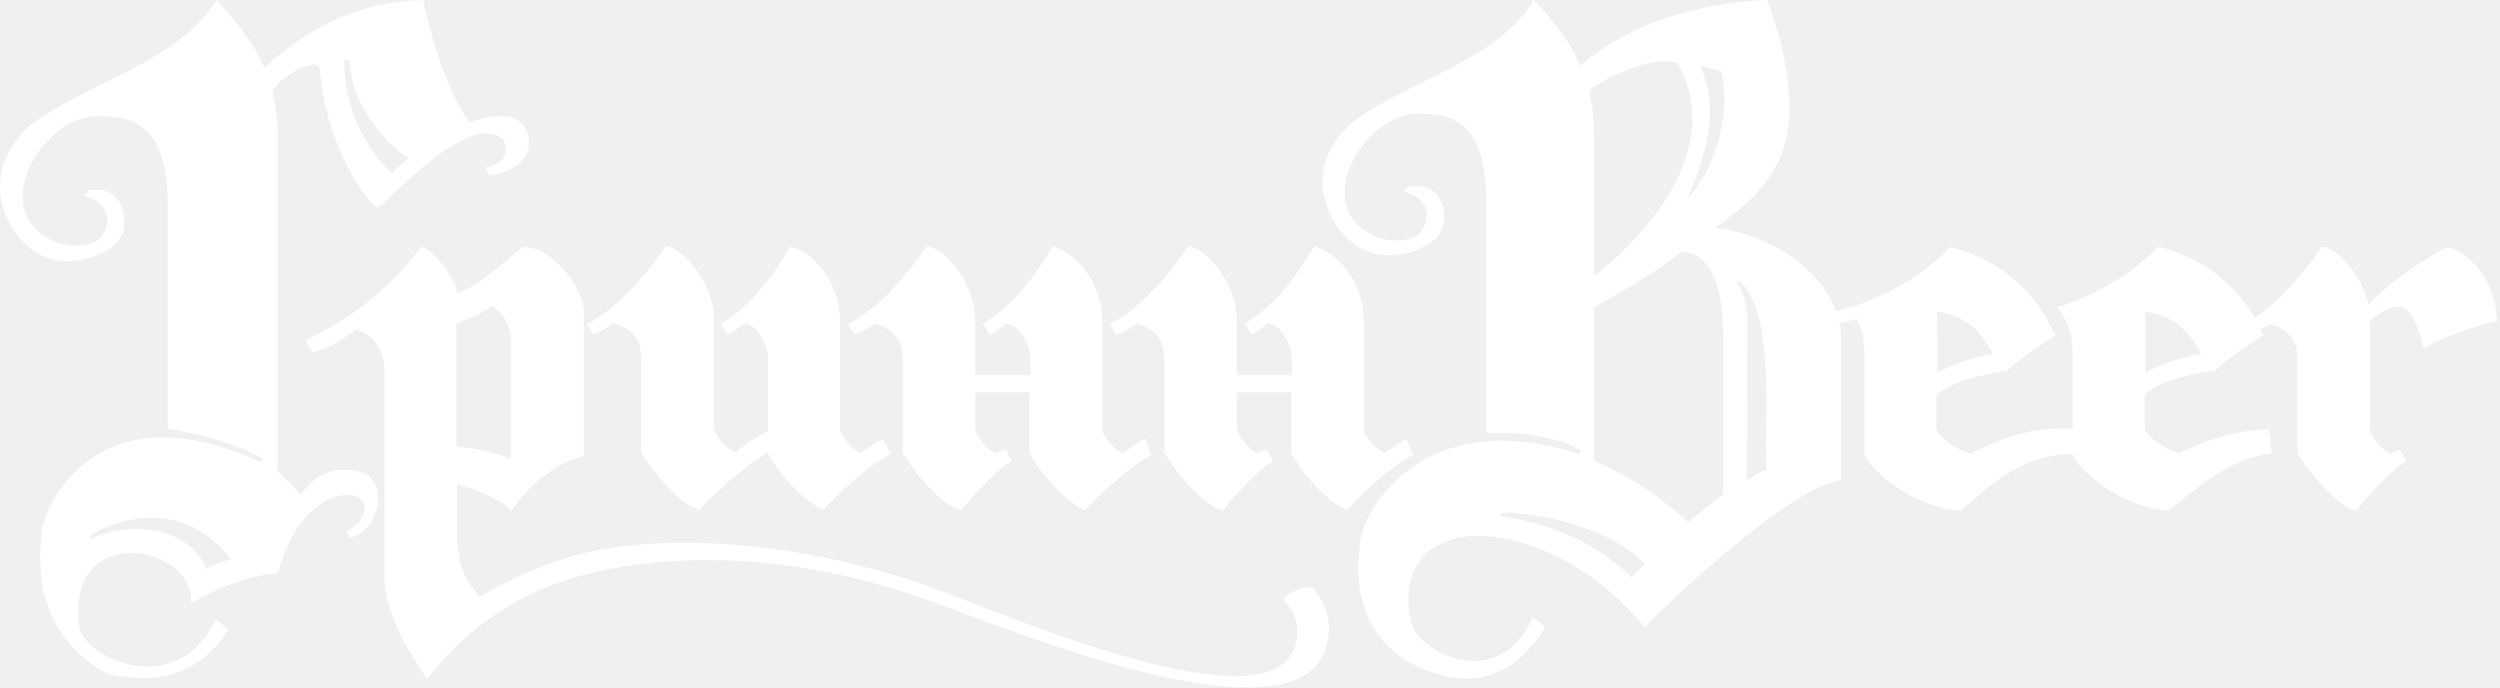
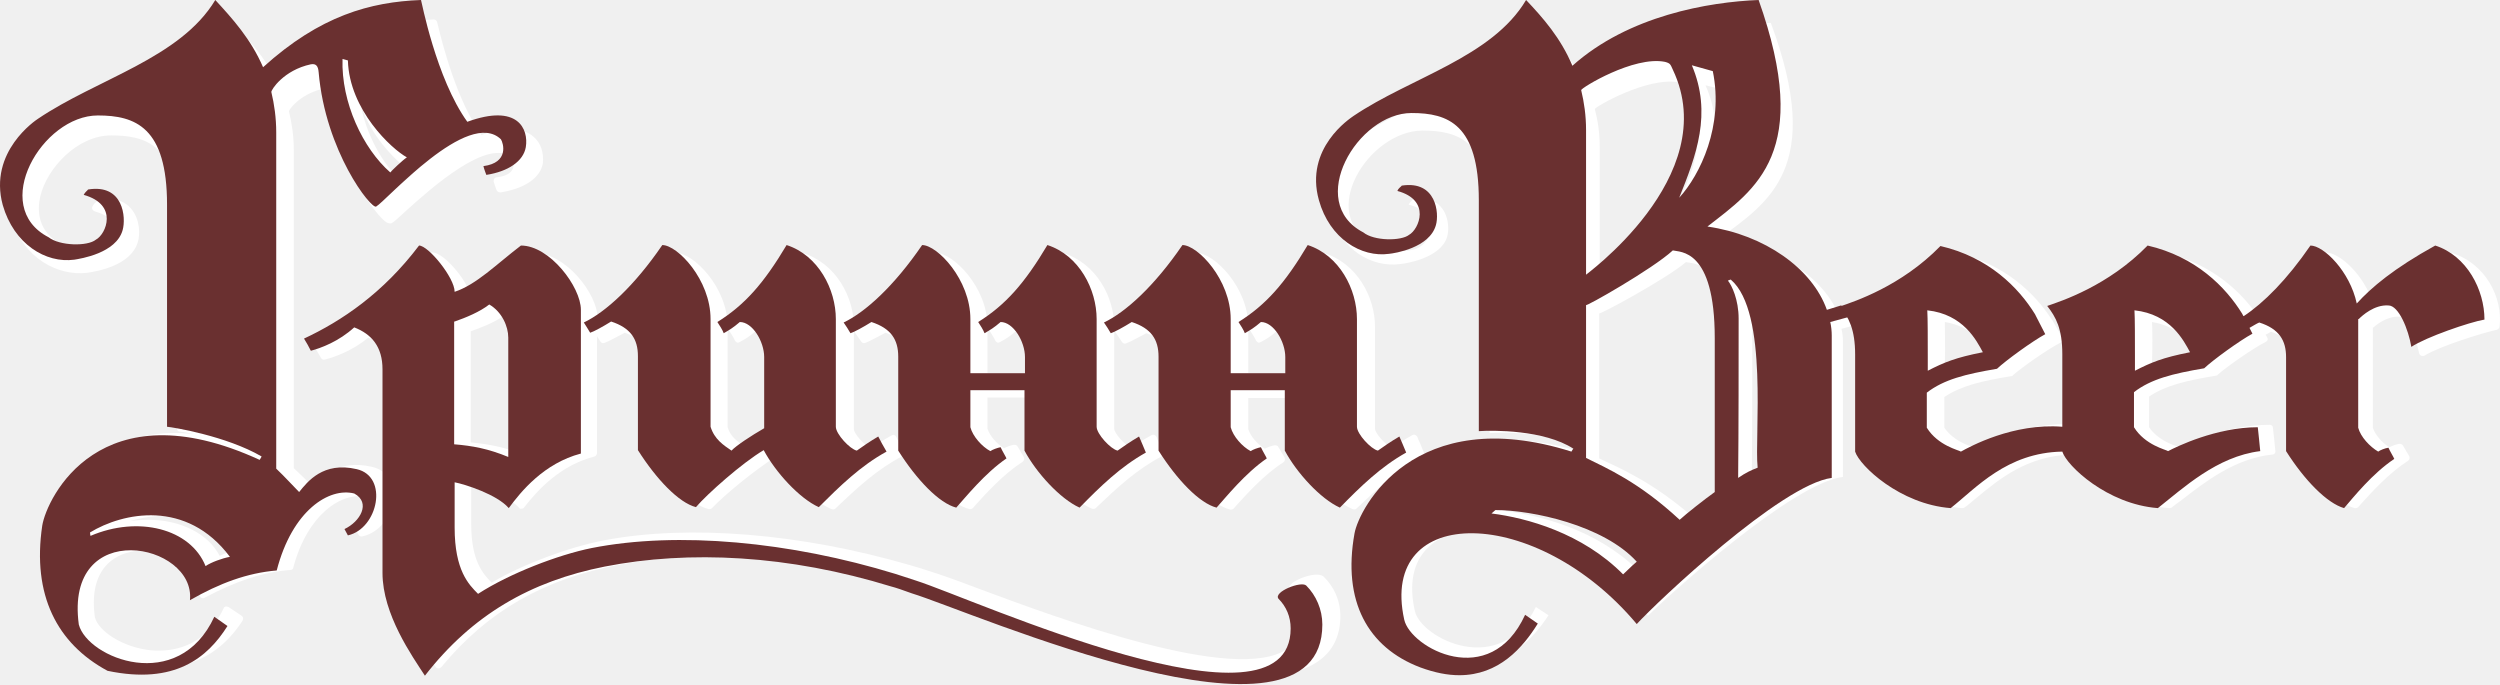
- <svg xmlns="http://www.w3.org/2000/svg" width="200" height="55" viewBox="0 0 200 55" fill="none">
-   <path fill-rule="evenodd" clip-rule="evenodd" d="M7.276 43.085C7.276 43.085 7.237 42.928 7.237 42.81C9.863 41.205 14.997 40.108 18.485 44.769C17.858 44.886 16.996 45.2 16.526 45.513C15.311 42.497 11.117 41.44 7.276 43.085ZM3.043 9.557C7.786 6.345 14.488 4.7 17.31 0C18.681 1.488 20.171 3.133 21.15 5.405C25.736 1.253 29.773 0.157 33.849 0C33.888 0.078 35.064 6.306 37.572 9.792C41.648 8.304 42.51 10.38 42.275 11.829C42.079 12.964 40.864 13.787 39.101 14.061C39.061 13.944 38.944 13.67 38.865 13.356C40.943 13.082 40.472 11.515 40.276 11.202C37.651 8.656 31.066 16.137 30.243 16.607C29.851 16.842 26.167 12.181 25.618 5.797C25.579 5.327 25.422 5.092 24.991 5.17C22.797 5.64 21.777 7.246 21.817 7.403C22.052 8.382 22.209 9.479 22.209 10.654C22.209 19.662 22.209 28.671 22.209 37.679C22.914 38.345 23.502 39.011 24.051 39.559C24.717 38.737 25.971 37.092 28.675 37.719C31.262 38.306 30.4 42.497 27.97 43.045L27.696 42.536C28.95 41.949 29.851 40.421 28.48 39.677C26.481 39.168 23.502 41.009 22.248 45.865C19.896 46.061 17.662 46.884 15.272 48.255C15.742 43.633 5.16 41.518 6.336 50.213C7.041 52.916 14.331 55.853 17.231 49.586L18.289 50.331C16.683 52.877 14.057 55.07 8.648 53.934C4.572 51.741 2.573 47.824 3.396 42.262C3.749 40.069 8.021 31.06 20.876 36.974C20.954 36.857 20.994 36.779 21.033 36.7C18.211 35.055 13.9 34.35 13.43 34.311C13.43 28.358 13.43 22.404 13.43 16.451C13.43 10.223 10.882 9.283 7.864 9.283C3.396 9.283 -0.876 16.607 3.906 19.075C4.807 19.78 7.041 19.819 7.707 19.271C8.53 18.84 9.549 16.451 6.728 15.667C6.845 15.432 7.041 15.315 7.08 15.236C9.941 14.766 10.137 17.508 9.863 18.487C9.353 20.367 6.453 20.798 5.983 20.876C3.671 21.19 1.123 19.623 0.222 16.49C-0.954 12.181 2.926 9.635 3.043 9.557ZM27.539 4.739C27.421 8.225 29.185 11.946 31.38 13.865C31.497 13.709 32.359 12.886 32.712 12.651C31.497 11.985 28.087 8.852 27.97 4.857L27.539 4.739Z" fill="white" />
-   <path fill-rule="evenodd" clip-rule="evenodd" d="M82.408 30.003V28.71C82.408 27.457 81.468 25.89 80.448 25.89C79.9 26.36 79.625 26.517 79.155 26.791C79.077 26.556 78.802 26.125 78.646 25.89C80.84 24.519 82.369 22.796 84.211 19.702C86.758 20.524 88.169 23.266 88.169 25.655V34.311C88.169 34.899 89.306 36.113 89.855 36.23C90.286 35.917 90.913 35.486 91.579 35.095C91.697 35.369 91.971 35.995 92.128 36.387C90.09 37.523 88.444 39.129 86.798 40.813C85.23 40.108 83.309 37.993 82.369 36.23V31.374H78.019V34.35C78.215 35.095 78.959 35.917 79.625 36.27C79.782 36.152 80.213 35.995 80.448 35.956C80.566 36.23 80.88 36.74 80.919 36.857C79.155 38.071 77.627 39.99 76.882 40.813C75.51 40.461 73.707 38.581 72.218 36.23C72.218 32.275 72.218 32.627 72.218 28.671C72.218 27.3 71.63 26.399 70.062 25.89C69.435 26.282 68.651 26.713 68.377 26.791C68.299 26.634 67.946 26.086 67.829 25.929C69.553 25.107 71.865 23.031 74.138 19.702C75.353 19.702 78.019 22.483 78.019 25.655V30.003H82.408Z" fill="white" />
-   <path fill-rule="evenodd" clip-rule="evenodd" d="M46.939 25.929C48.663 25.107 50.976 23.031 53.249 19.702C54.464 19.702 57.129 22.483 57.129 25.655V34.311C57.443 35.33 58.187 35.8 58.814 36.23C59.167 35.839 60.421 35.016 61.44 34.429C61.44 32.51 61.44 30.629 61.44 28.71C61.44 27.457 60.499 25.89 59.48 25.89C58.932 26.36 58.657 26.517 58.187 26.791C58.109 26.556 57.834 26.125 57.678 25.89C59.872 24.519 61.401 22.796 63.243 19.702C65.79 20.524 67.201 23.266 67.201 25.655V34.311C67.201 34.899 68.338 36.113 68.887 36.23C69.318 35.917 69.945 35.486 70.611 35.095C70.729 35.33 71.082 35.995 71.277 36.309C69.2 37.445 67.515 39.09 65.83 40.774C64.262 40.069 62.342 37.954 61.401 36.191C59.676 37.21 56.855 39.716 55.953 40.774C54.581 40.421 52.779 38.541 51.289 36.191C51.289 32.235 51.289 32.588 51.289 28.632C51.289 27.261 50.701 26.36 49.134 25.851C48.507 26.243 47.723 26.674 47.448 26.752C47.37 26.634 47.056 26.086 46.939 25.929Z" fill="white" />
-   <path fill-rule="evenodd" clip-rule="evenodd" d="M189.639 25.655C189.913 25.381 190.893 24.48 192.03 24.558C192.853 24.558 193.637 26.477 193.872 27.888C195.048 27.104 198.575 25.89 199.751 25.694C199.751 23.305 198.34 20.563 195.792 19.741C192.461 21.582 190.658 23.109 189.482 24.402C188.934 21.817 186.817 19.741 185.759 19.741C183.878 22.482 181.997 24.363 180.39 25.42L180.35 25.381L180.272 25.224C178.94 23.07 176.549 20.642 172.669 19.741C169.494 22.992 165.732 24.206 164.595 24.598C165.3 25.498 165.81 26.438 165.81 28.475V34.311C161.852 33.998 158.363 35.917 157.658 36.309C157.501 36.191 155.816 35.839 154.914 34.389V31.569C156.286 30.512 158.011 30.081 160.558 29.65C161.264 28.984 163.419 27.418 164.438 26.869L163.694 25.42L163.615 25.263C162.283 23.109 159.892 20.681 156.012 19.78C152.837 23.031 149.075 24.245 147.938 24.637C148.644 25.538 149.153 26.477 149.153 28.514V36.309C149.506 37.444 152.759 40.539 156.835 40.852C158.873 39.246 161.342 36.387 165.81 36.309C166.163 37.444 169.416 40.539 173.492 40.852C175.53 39.246 178.234 36.7 181.722 36.27C181.683 35.76 181.565 34.781 181.526 34.35C178.195 34.35 174.981 35.917 174.315 36.27C174.158 36.152 172.473 35.8 171.571 34.35V31.53C172.943 30.473 174.667 30.042 177.215 29.611C177.92 28.945 180.076 27.378 181.095 26.83L180.86 26.36C181.134 26.203 181.448 26.008 181.644 25.929C183.251 26.438 183.799 27.378 183.799 28.71C183.799 32.666 183.799 32.313 183.799 36.27C185.289 38.62 187.092 40.46 188.463 40.852C189.208 39.99 190.736 38.071 192.5 36.896C192.461 36.779 192.147 36.27 192.03 35.995C191.755 36.035 191.364 36.191 191.207 36.309C190.54 35.917 189.796 35.134 189.6 34.389V25.655H189.639ZM154.993 29.807V28.71C154.993 27.457 154.993 25.538 154.954 24.95C157.854 25.263 158.912 27.378 159.422 28.318C157.227 28.749 156.286 29.141 154.993 29.807ZM171.65 29.807V28.71C171.65 27.457 171.65 25.538 171.61 24.95C174.511 25.263 175.569 27.378 176.078 28.318C173.884 28.749 172.943 29.141 171.65 29.807Z" fill="white" />
-   <path fill-rule="evenodd" clip-rule="evenodd" d="M106.316 50.213C106.316 48.999 105.807 47.863 105.023 47.08C104.631 46.688 102.358 47.589 102.789 48.137C103.416 48.764 103.769 49.587 103.769 50.527C103.769 59.809 78.333 48.176 73.669 46.688C72.924 46.453 72.375 46.257 71.983 46.14C63.557 43.555 54.504 42.693 47.566 44.064C44.862 44.612 40.982 46.101 38.435 47.746C37.69 47.002 36.553 45.866 36.553 42.419C36.553 40.97 36.553 41.361 36.553 38.776C37.376 38.933 39.963 39.755 40.904 40.852C41.883 39.52 43.726 37.249 46.704 36.465V24.911C46.704 23.07 44.196 19.741 41.883 19.741C39.885 21.268 38.317 22.874 36.553 23.462C36.553 22.326 34.437 19.741 33.692 19.741C30.792 23.579 27.461 25.812 24.443 27.222C24.639 27.535 24.835 27.888 24.991 28.201C25.854 27.966 27.226 27.457 28.48 26.321C29.891 26.869 30.753 27.888 30.753 29.689C30.753 35.995 30.753 39.951 30.753 46.061C30.753 49.391 33.144 52.759 34.163 54.326C37.964 49.43 42.667 46.727 48.625 45.552C55.405 44.221 63.4 44.612 71.67 47.158C71.983 47.236 72.571 47.432 73.316 47.706C78.176 49.195 106.316 61.65 106.316 50.213ZM36.553 25.851C37.455 25.538 38.591 25.067 39.336 24.48C40.355 25.067 40.864 26.242 40.864 27.143C40.864 30.355 40.864 33.567 40.864 36.739C39.258 36.074 37.964 35.839 36.514 35.721V25.851H36.553Z" fill="white" />
-   <path fill-rule="evenodd" clip-rule="evenodd" d="M103.337 30.003V28.71C103.337 27.457 102.397 25.89 101.378 25.89C100.829 26.36 100.555 26.517 100.084 26.791C100.006 26.556 99.732 26.125 99.575 25.89C101.77 24.519 103.298 22.796 105.14 19.702C107.688 20.524 109.099 23.266 109.099 25.655V34.311C109.099 34.899 110.235 36.113 110.784 36.23C111.215 35.917 111.842 35.486 112.508 35.095C112.626 35.369 112.9 35.995 113.057 36.387C111.019 37.523 109.373 39.129 107.727 40.813C106.159 40.108 104.239 37.993 103.298 36.23V31.374H98.948V34.35C99.144 35.095 99.888 35.917 100.555 36.27C100.711 36.152 101.142 35.995 101.378 35.956C101.495 36.23 101.809 36.74 101.848 36.857C100.084 38.071 98.556 39.99 97.811 40.813C96.439 40.461 94.636 38.581 93.147 36.23C93.147 32.275 93.147 32.627 93.147 28.671C93.147 27.3 92.559 26.399 90.992 25.89C90.365 26.282 89.581 26.713 89.306 26.791C89.228 26.634 88.875 26.086 88.758 25.929C90.482 25.107 92.794 23.031 95.068 19.702C96.283 19.702 98.948 22.483 98.948 25.655V30.003H103.337Z" fill="white" />
-   <path fill-rule="evenodd" clip-rule="evenodd" d="M139.159 22.482C139.081 22.482 139.041 22.521 138.924 22.561C139.237 22.952 139.786 24.088 139.786 25.616C139.786 28.945 139.786 34.507 139.747 38.424C140.374 37.993 140.805 37.797 141.315 37.601C141.04 35.055 142.216 25.107 139.159 22.482ZM146.88 24.911L148.016 24.558L149.31 25.302L147.154 25.89C147.233 26.242 147.272 26.634 147.272 26.987C147.272 30.786 147.272 37.405 147.272 38.424C143.235 38.933 133.202 48.411 131.595 50.174C123.56 40.578 110.823 40.421 112.9 49.821C113.409 52.093 119.798 55.579 122.62 49.43L123.639 50.135C122.424 52.093 120.503 54.287 117.329 54.287C116.388 54.287 115.369 54.091 114.193 53.66C109.96 52.054 107.922 48.333 108.902 42.889C109.255 40.891 113.684 32.313 126.343 36.309C126.421 36.191 126.421 36.152 126.5 36.074C124.148 34.546 119.994 34.585 118.896 34.663C118.896 28.828 118.896 21.895 118.896 16.098C118.896 9.988 116.427 9.087 113.488 9.087C109.137 9.087 104.944 16.255 109.608 18.683C110.47 19.388 112.665 19.388 113.292 18.879C114.076 18.448 115.095 16.098 112.351 15.354C112.43 15.119 112.665 15.001 112.704 14.923C115.487 14.492 115.722 17.155 115.447 18.096C114.938 19.936 112.116 20.367 111.685 20.406C109.451 20.72 106.903 19.192 106.041 16.098C104.865 11.907 108.55 9.518 108.824 9.322C113.409 6.228 119.955 4.622 122.698 0C124.07 1.449 125.481 3.055 126.421 5.288C130.928 1.253 137.395 0.157 141.393 0C145.743 12.259 141.158 15.197 137.278 18.213C141.863 18.879 145.704 21.581 146.88 24.911ZM136.023 5.248C137.67 9.126 136.376 12.495 135.005 15.902C136.69 14.061 138.61 10.105 137.709 5.718L136.023 5.248ZM134.495 5.601C138.61 14.257 127.127 22.326 127.519 22.091C127.519 17.978 127.519 14.805 127.519 10.458C127.519 9.283 127.362 8.225 127.127 7.246C127.088 7.089 131.36 4.465 133.868 4.974C134.299 5.092 134.299 5.17 134.495 5.601ZM127.519 24.519C127.519 28.749 127.519 32.353 127.519 36.818C129.165 37.64 131.752 38.737 135.044 41.792C135.553 41.322 137.043 40.147 137.866 39.559C137.866 38.698 137.866 31.256 137.866 27.183C137.866 19.936 135.044 20.289 134.495 20.132C132.888 21.621 127.362 24.754 127.519 24.519ZM119.915 41.283C122.737 41.635 127.205 42.85 130.497 46.179C130.928 45.787 131.124 45.552 131.595 45.16C128.93 42.223 123.168 41.009 120.229 41.009L119.915 41.283Z" fill="white" />
+ <svg xmlns="http://www.w3.org/2000/svg" width="201" height="55" viewBox="0 0 201 55" fill="none">
+   <path d="M42.864 10.967C42.276 10.457 41.061 10.066 38.709 10.849C36.749 8.107 35.613 3.721 35.182 1.919C35.143 1.841 35.143 1.762 35.143 1.762C35.103 1.645 34.986 1.566 34.868 1.566C29.969 1.762 26.168 3.251 22.248 6.541C21.308 4.582 19.936 3.133 18.525 1.645C18.447 1.566 18.368 1.566 18.29 1.566C18.211 1.566 18.133 1.606 18.094 1.684C16.252 4.622 12.607 6.306 9.119 7.951C7.355 8.773 5.513 9.635 3.906 10.653C3.906 10.653 3.906 10.653 3.867 10.653L3.828 10.693C2.887 11.358 -0.17 13.787 0.927 17.547C1.868 20.798 4.69 22.208 7.002 21.934C7.825 21.816 10.53 21.346 11.078 19.466C11.274 18.879 11.274 17.625 10.53 16.764C10.138 16.294 9.354 15.823 7.982 16.019C7.904 16.019 7.825 16.098 7.786 16.176L7.747 16.215C7.669 16.294 7.512 16.411 7.433 16.607C7.394 16.685 7.394 16.764 7.433 16.842C7.473 16.92 7.551 16.959 7.629 16.998C8.609 17.273 9.197 17.743 9.275 18.369C9.354 19.035 8.884 19.74 8.57 19.897C8.57 19.897 8.531 19.897 8.531 19.936C8.021 20.328 5.905 20.367 5.082 19.74L5.043 19.701C2.926 18.644 3.005 16.803 3.24 15.784C3.789 13.473 6.258 10.888 8.923 10.888C10.138 10.888 11.666 11.006 12.724 12.063C13.743 13.082 14.214 14.844 14.214 17.429V34.428C14.214 34.585 14.331 34.702 14.449 34.702C14.606 34.702 14.998 34.781 15.585 34.898C13.038 34.624 10.765 35.016 8.805 36.073C5.474 37.875 4.259 41.008 4.102 41.988C3.318 47.236 5.16 51.153 9.511 53.386C9.55 53.386 9.55 53.425 9.589 53.425C10.608 53.62 11.549 53.738 12.372 53.738C16.409 53.738 18.368 51.623 19.505 49.9C19.544 49.821 19.544 49.782 19.544 49.704C19.544 49.625 19.505 49.586 19.426 49.508L18.368 48.803C18.29 48.764 18.211 48.764 18.133 48.764C18.055 48.803 17.976 48.842 17.976 48.92C16.409 52.171 13.665 52.406 12.176 52.289C9.824 52.054 7.904 50.722 7.629 49.625C7.316 47.393 7.865 45.787 9.158 44.925C10.765 43.868 12.999 44.22 14.449 45.082C15.585 45.787 16.173 46.766 16.056 47.785C16.056 47.902 16.095 47.98 16.173 48.059C16.252 48.098 16.369 48.137 16.448 48.059C18.956 46.727 21.151 45.983 23.346 45.826C23.463 45.826 23.581 45.748 23.581 45.63C24.717 41.361 27.461 39.52 29.46 39.951C29.812 40.147 29.969 40.382 29.969 40.656C29.969 41.165 29.381 41.792 28.676 42.144C28.598 42.184 28.558 42.223 28.519 42.301C28.48 42.379 28.519 42.458 28.558 42.536L28.833 43.006C28.911 43.123 29.029 43.163 29.146 43.123C30.714 42.771 31.654 41.165 31.654 39.833C31.654 38.619 30.988 37.758 29.852 37.523C27.265 36.935 25.854 38.306 25.148 39.128C25.109 39.089 25.031 39.011 24.992 38.972C24.6 38.58 24.13 38.11 23.62 37.64V12.024C23.62 10.928 23.463 9.909 23.228 8.93C23.346 8.656 24.247 7.481 26.168 7.089C26.285 7.05 26.324 7.089 26.363 7.089C26.363 7.089 26.442 7.167 26.481 7.402C26.991 13.199 30.322 17.469 31.106 17.899C31.302 17.978 31.419 17.978 31.498 17.939C31.694 17.821 32.007 17.547 32.634 16.959C34.633 15.158 39.258 11.006 41.178 12.69C41.257 12.847 41.374 13.238 41.218 13.591C41.061 13.944 40.63 14.178 39.924 14.257C39.846 14.257 39.767 14.335 39.728 14.374C39.689 14.453 39.689 14.531 39.689 14.609L39.806 14.962C39.846 15.079 39.885 15.197 39.924 15.275C39.963 15.393 40.081 15.471 40.238 15.471C42.197 15.158 43.452 14.296 43.647 13.121C43.726 12.259 43.491 11.476 42.864 10.967ZM33.222 13.944C32.948 14.178 32.595 14.492 32.399 14.688C30.675 13.16 29.421 10.732 28.989 8.342C29.812 11.084 32.046 13.16 33.222 13.944ZM11.941 41.792C11.431 41.792 10.922 41.831 10.412 41.909C12.92 41.126 16.369 41.165 18.995 44.22C18.564 44.338 18.055 44.494 17.663 44.69C16.722 42.889 14.488 41.792 11.941 41.792Z" fill="white" />
+   <path fill-rule="evenodd" clip-rule="evenodd" d="M69.24 27.457C69.318 27.575 69.436 27.614 69.553 27.575C69.906 27.457 70.729 26.987 71.2 26.752C72.493 27.183 73.081 27.888 73.081 29.102V36.309C73.081 36.348 73.081 36.427 73.12 36.466C74.727 38.855 76.569 40.578 77.941 40.931C77.98 40.931 77.98 40.931 78.019 40.931C78.097 40.931 78.176 40.892 78.215 40.853L78.489 40.539C79.312 39.638 80.684 38.111 82.213 37.132C82.33 37.053 82.369 36.897 82.33 36.779C82.291 36.74 82.213 36.544 82.095 36.388C82.017 36.231 81.899 36.035 81.821 35.917C81.781 35.8 81.664 35.761 81.507 35.761C81.272 35.8 80.959 35.917 80.723 36.035C80.135 35.682 79.587 35.056 79.391 34.468V31.962H83.192V36.309C83.192 36.348 83.192 36.388 83.232 36.427C84.133 38.032 86.053 40.148 87.778 40.892C87.896 40.931 88.013 40.931 88.091 40.853C89.816 39.208 91.423 37.719 93.382 36.701C93.5 36.623 93.579 36.466 93.5 36.348C93.422 36.153 93.304 35.917 93.226 35.682C93.108 35.447 93.03 35.252 92.991 35.134C92.951 35.056 92.912 35.017 92.834 34.977C92.755 34.938 92.677 34.938 92.599 34.977C91.932 35.33 91.344 35.761 90.953 35.996C90.443 35.8 89.581 34.821 89.581 34.468V26.243C89.581 23.932 88.17 21.151 85.426 20.329C85.309 20.29 85.191 20.329 85.113 20.446C83.271 23.345 81.703 24.99 79.626 26.204C79.547 26.243 79.508 26.321 79.508 26.36C79.508 26.439 79.508 26.517 79.547 26.556L79.587 26.635C79.704 26.831 79.939 27.183 80.018 27.379C80.057 27.457 80.135 27.496 80.175 27.535C80.253 27.575 80.331 27.535 80.41 27.496C80.841 27.261 81.115 27.105 81.625 26.674C82.369 26.752 83.192 28.006 83.192 29.063V30.003H79.391V26.243C79.391 23.07 76.608 20.329 75.236 20.329C75.158 20.329 75.08 20.368 75.001 20.446C72.963 23.305 70.69 25.421 68.809 26.282C68.73 26.321 68.691 26.36 68.652 26.439C68.613 26.517 68.652 26.596 68.691 26.674L69.24 27.457Z" fill="white" />
+   <path fill-rule="evenodd" clip-rule="evenodd" d="M197.086 20.328C197.008 20.289 196.929 20.328 196.89 20.328C194.264 21.699 192.344 23.031 190.815 24.441C190.11 22.169 188.15 20.289 186.935 20.289C186.857 20.289 186.778 20.328 186.7 20.407C185.054 22.679 183.29 24.52 181.644 25.577C180.351 23.658 177.999 21.19 173.884 20.289C173.806 20.289 173.688 20.289 173.649 20.368C171.533 22.404 168.867 23.932 165.693 24.911C165.614 24.95 165.536 24.989 165.497 25.107C165.458 25.185 165.497 25.303 165.536 25.381C166.242 26.243 166.673 27.105 166.673 28.867V34.116C163.341 33.959 160.363 35.173 158.795 35.996C158.756 35.996 158.717 35.956 158.677 35.956C158.168 35.8 157.031 35.408 156.326 34.39V31.922C157.658 31.021 159.304 30.63 161.734 30.238C161.774 30.238 161.852 30.199 161.852 30.16C162.557 29.533 164.674 28.045 165.693 27.535C165.771 27.496 165.81 27.457 165.85 27.379C165.889 27.3 165.85 27.222 165.81 27.144L165.027 25.773L164.909 25.616C163.655 23.697 161.264 21.19 157.11 20.289C157.031 20.289 156.914 20.289 156.874 20.368C154.758 22.404 152.093 23.932 148.918 24.911C148.84 24.95 148.762 24.989 148.722 25.107C148.722 25.146 148.722 25.224 148.722 25.264L147.899 25.499C146.724 22.326 142.844 19.78 138.258 19.154C142.138 16.294 146.724 13.513 142.373 1.841C138.376 1.998 131.909 3.016 127.402 6.855C126.461 4.74 125.011 3.212 123.678 1.841C120.896 6.228 114.35 7.756 109.726 10.693C109.451 10.889 105.806 13.161 106.943 17.156C107.805 20.093 110.314 21.543 112.587 21.229C113.018 21.19 115.84 20.759 116.349 19.036C116.624 18.135 116.388 15.589 113.606 16.02C113.567 16.098 113.371 16.216 113.253 16.451C115.997 17.156 114.978 19.389 114.194 19.819C113.567 20.328 111.372 20.328 110.47 19.623C105.806 17.313 110 10.537 114.35 10.497C117.29 10.497 119.759 11.359 119.759 17.156C119.759 22.679 119.759 29.259 119.759 34.821C120.856 34.742 125.05 34.703 127.362 36.152C127.323 36.231 127.284 36.27 127.206 36.348C114.546 32.549 110.118 40.696 109.765 42.576C108.785 47.746 110.862 51.31 115.056 52.838C116.232 53.269 117.251 53.425 118.191 53.425C121.366 53.425 123.286 51.31 124.501 49.469L123.482 48.804C120.66 54.6 114.272 51.31 113.763 49.156C111.685 40.226 124.423 40.383 132.497 49.509C134.143 47.864 144.137 38.816 148.174 38.346C148.174 37.406 148.174 31.1 148.174 27.496C148.174 27.144 148.135 26.791 148.056 26.439L149.193 26.125C149.585 26.791 149.781 27.575 149.781 28.828V36.27C149.781 36.309 149.781 36.309 149.781 36.348C150.173 37.562 153.582 40.539 157.737 40.852C157.815 40.852 157.854 40.852 157.933 40.813C158.285 40.578 158.599 40.265 158.952 39.991C160.755 38.502 162.989 36.661 166.516 36.544C167.182 37.876 170.435 40.539 174.394 40.852C174.472 40.852 174.511 40.852 174.59 40.813C174.825 40.617 175.099 40.422 175.373 40.226C177.294 38.737 179.685 36.857 182.702 36.544C182.859 36.544 182.977 36.387 182.938 36.231C182.898 35.721 182.781 34.782 182.742 34.39C182.742 34.233 182.624 34.155 182.467 34.155C179.058 34.155 175.883 35.643 175.256 35.956C175.217 35.956 175.177 35.917 175.138 35.917C174.629 35.761 173.492 35.369 172.787 34.351V31.883C174.119 30.982 175.805 30.59 178.195 30.199C178.234 30.199 178.313 30.16 178.313 30.12C179.018 29.494 181.135 28.005 182.154 27.496C182.232 27.457 182.271 27.418 182.311 27.34C182.35 27.261 182.311 27.183 182.271 27.105L182.154 26.909C182.311 26.83 182.467 26.752 182.585 26.674C183.878 27.105 184.466 27.81 184.466 29.024V36.231C184.466 36.27 184.466 36.348 184.505 36.387C186.112 38.777 187.954 40.5 189.326 40.852C189.365 40.852 189.365 40.852 189.404 40.852C189.483 40.852 189.561 40.813 189.6 40.774L189.875 40.461C190.698 39.56 192.069 38.032 193.598 37.053C193.716 36.975 193.755 36.818 193.716 36.701C193.676 36.661 193.598 36.466 193.48 36.309C193.402 36.152 193.284 35.956 193.206 35.839C193.167 35.721 193.01 35.682 192.893 35.682C192.657 35.721 192.344 35.839 192.109 35.956C191.521 35.604 190.972 34.977 190.776 34.39V26.36C191.05 26.125 191.874 25.42 192.893 25.459C193.402 25.459 194.186 26.87 194.499 28.397C194.499 28.476 194.578 28.554 194.656 28.593C194.735 28.632 194.852 28.632 194.931 28.593C196.106 27.849 199.634 26.752 200.731 26.517C200.849 26.478 200.966 26.36 200.966 26.243C201.241 23.932 199.83 21.151 197.086 20.328ZM138.846 7.286C139.708 11.437 137.788 15.198 136.102 16.96C137.474 13.709 138.767 10.537 137.121 6.855L138.846 7.286ZM134.966 6.62C135.397 6.698 135.397 6.776 135.593 7.168C139.591 15.158 128.93 22.561 128.617 22.835C128.617 18.919 128.617 15.903 128.617 11.79C128.617 10.654 128.46 9.675 128.225 8.774C128.185 8.617 132.457 6.15 134.966 6.62ZM131.595 45.748C128.303 42.576 123.835 41.44 121.013 41.087L121.327 40.813C124.266 40.813 130.028 41.949 132.693 44.769C132.262 45.161 132.066 45.357 131.595 45.748ZM138.963 39.482C138.14 40.03 136.651 41.166 136.142 41.597C132.81 38.698 130.224 37.641 128.577 36.857C128.577 32.588 128.577 29.18 128.577 25.185C128.421 25.42 133.947 22.444 135.554 21.073C136.102 21.229 138.924 20.877 138.924 27.77C138.963 31.57 138.963 38.659 138.963 39.482ZM142.412 37.602C141.903 37.797 141.472 37.993 140.845 38.385C140.884 34.625 140.884 29.337 140.884 26.204C140.884 24.715 140.335 23.658 140.022 23.305C140.139 23.266 140.178 23.227 140.257 23.227C143.353 25.734 142.138 35.173 142.412 37.602ZM173.022 25.89C175.217 26.243 176.236 27.692 176.745 28.593C175.06 28.906 174.119 29.259 173.022 29.768V29.18C173.061 27.966 173.061 26.595 173.022 25.89ZM156.365 25.89C158.56 26.243 159.579 27.692 160.088 28.593C158.403 28.906 157.462 29.259 156.365 29.768V29.18C156.404 27.966 156.365 26.595 156.365 25.89Z" fill="white" />
+   <path fill-rule="evenodd" clip-rule="evenodd" d="M103.808 46.963C103.494 47.276 103.534 47.59 103.69 47.785C104.278 48.334 104.592 49.078 104.592 49.861C104.592 50.88 104.239 51.624 103.494 52.172C99.379 55.031 85.152 49.744 78.333 47.198C76.804 46.61 75.55 46.179 74.805 45.944C74.1 45.709 73.551 45.553 73.159 45.435C64.38 42.889 55.444 42.145 48.586 43.438C45.724 43.986 41.962 45.396 39.532 46.845C38.827 46.14 37.886 45.083 37.886 42.145V39.012C38.905 39.247 40.943 39.952 41.727 40.813C41.766 40.892 41.844 40.931 41.962 40.892C42.04 40.892 42.119 40.853 42.158 40.774C43.255 39.364 45.058 37.406 47.802 36.701C47.919 36.662 47.998 36.544 47.998 36.427V27.026L48.272 27.457C48.35 27.575 48.468 27.614 48.586 27.575C48.938 27.457 49.761 26.987 50.232 26.752C51.525 27.183 52.113 27.888 52.113 29.102V36.309C52.113 36.348 52.113 36.427 52.152 36.466C53.759 38.855 55.601 40.578 56.973 40.931C57.012 40.931 57.012 40.931 57.051 40.931C57.13 40.931 57.208 40.892 57.247 40.853C58.109 39.913 60.696 37.758 62.42 36.701C63.361 38.268 65.203 40.226 66.849 40.931C66.967 40.97 67.084 40.97 67.163 40.892C68.927 39.208 70.533 37.719 72.571 36.662C72.65 36.623 72.689 36.583 72.728 36.505C72.767 36.427 72.728 36.348 72.689 36.27C72.493 35.957 72.14 35.33 72.062 35.134C72.023 35.056 71.984 35.017 71.905 34.977C71.827 34.938 71.748 34.977 71.67 35.017C71.004 35.369 70.416 35.8 70.024 36.035C69.514 35.839 68.652 34.86 68.652 34.508V26.243C68.652 23.932 67.241 21.151 64.498 20.329C64.38 20.29 64.263 20.329 64.184 20.446C62.342 23.345 60.774 24.99 58.697 26.204C58.619 26.243 58.58 26.321 58.58 26.361C58.58 26.439 58.58 26.517 58.619 26.556L58.658 26.635C58.776 26.831 59.011 27.183 59.089 27.379C59.128 27.457 59.207 27.496 59.246 27.536C59.324 27.575 59.403 27.536 59.481 27.496C59.912 27.261 60.187 27.105 60.696 26.674C61.441 26.752 62.264 28.006 62.264 29.063V34.351C61.48 34.782 60.383 35.447 59.873 35.878C59.324 35.526 58.736 35.134 58.501 34.351V26.243C58.501 23.07 55.719 20.329 54.347 20.329C54.268 20.329 54.19 20.368 54.112 20.446C52.113 23.227 49.918 25.303 48.037 26.204V25.538C48.037 23.658 45.489 20.329 42.942 20.329C42.863 20.329 42.824 20.329 42.785 20.368C42.276 20.72 41.805 21.112 41.335 21.465C40.081 22.444 38.983 23.305 37.847 23.736C37.494 22.444 35.652 20.29 34.751 20.29C34.672 20.29 34.594 20.329 34.515 20.407C32.046 23.462 29.068 25.773 25.384 27.457C25.305 27.496 25.266 27.536 25.227 27.614C25.188 27.692 25.227 27.771 25.266 27.849L25.815 28.789C25.893 28.907 26.011 28.946 26.128 28.907C26.873 28.711 28.284 28.241 29.616 27.144C30.949 27.692 31.537 28.593 31.537 30.003V45.592C31.537 48.647 33.653 51.702 34.829 53.347L35.025 53.621C35.064 53.7 35.142 53.739 35.26 53.739C35.338 53.739 35.417 53.7 35.495 53.621C39.179 49.156 43.726 46.532 49.84 45.396C56.894 44.065 64.811 44.574 72.767 46.885C73.081 46.963 73.63 47.159 74.374 47.355H74.413C75.04 47.55 76.099 47.942 77.431 48.412C83.271 50.527 93.892 54.366 100.908 54.366C103.024 54.366 104.788 54.013 106.003 53.151C107.178 52.329 107.766 51.115 107.766 49.509C107.766 48.295 107.257 47.159 106.395 46.336C105.846 45.944 104.278 46.493 103.808 46.963ZM41.648 27.653V36.388C40.159 35.839 38.944 35.682 37.847 35.565V26.635C38.631 26.361 39.65 25.969 40.394 25.46C41.257 25.969 41.648 26.948 41.648 27.653Z" fill="white" />
+   <path fill-rule="evenodd" clip-rule="evenodd" d="M114.468 36.348C114.389 36.153 114.272 35.917 114.194 35.682C114.076 35.447 113.998 35.252 113.958 35.134C113.919 35.056 113.88 35.017 113.802 34.977C113.723 34.938 113.645 34.938 113.566 34.977C112.9 35.33 112.312 35.761 111.92 35.996C111.411 35.8 110.549 34.821 110.549 34.468V26.243C110.549 23.932 109.138 21.151 106.394 20.329C106.277 20.29 106.159 20.329 106.081 20.446C104.239 23.345 102.671 24.99 100.594 26.204C100.515 26.243 100.476 26.321 100.476 26.36C100.476 26.439 100.476 26.517 100.515 26.556L100.554 26.635C100.672 26.831 100.907 27.183 100.986 27.379C101.025 27.457 101.103 27.496 101.142 27.535C101.221 27.575 101.299 27.535 101.378 27.496C101.809 27.261 102.083 27.105 102.593 26.674C103.337 26.752 104.16 28.006 104.16 29.063V30.003H100.359V26.243C100.359 23.07 97.576 20.329 96.204 20.329C96.126 20.329 96.047 20.368 95.969 20.446C93.931 23.305 91.658 25.421 89.776 26.282C89.698 26.321 89.659 26.36 89.62 26.439C89.581 26.517 89.62 26.596 89.659 26.674L90.208 27.496C90.286 27.614 90.404 27.653 90.521 27.614C90.874 27.496 91.697 27.026 92.167 26.791C93.461 27.222 94.049 27.927 94.049 29.141V36.348C94.049 36.388 94.049 36.466 94.088 36.505C95.695 38.894 97.537 40.618 98.908 40.97C98.948 40.97 98.948 40.97 98.987 40.97C99.065 40.97 99.144 40.931 99.183 40.892L99.457 40.578C100.28 39.678 101.652 38.15 103.18 37.171C103.298 37.093 103.337 36.936 103.298 36.818C103.259 36.779 103.18 36.583 103.063 36.427C102.984 36.27 102.867 36.074 102.788 35.957C102.749 35.839 102.632 35.8 102.475 35.8C102.24 35.839 101.926 35.957 101.691 36.074C101.103 35.722 100.554 35.095 100.359 34.507V32.001H104.16V36.348C104.16 36.388 104.16 36.427 104.199 36.466C105.101 38.072 107.021 40.187 108.746 40.931C108.863 40.97 108.981 40.97 109.059 40.892C110.784 39.247 112.391 37.758 114.35 36.74C114.468 36.623 114.507 36.466 114.468 36.348Z" fill="white" />
+   <path fill-rule="evenodd" clip-rule="evenodd" d="M7.276 43.085C7.276 43.085 7.237 42.928 7.237 42.81C9.863 41.205 14.997 40.108 18.485 44.769C17.858 44.886 16.996 45.2 16.526 45.513C15.311 42.497 11.117 41.44 7.276 43.085ZM3.043 9.557C7.786 6.345 14.488 4.7 17.31 0C18.681 1.488 20.171 3.133 21.151 5.405C25.736 1.253 29.773 0.157 33.849 0C33.888 0.078 35.064 6.306 37.572 9.792C41.648 8.304 42.511 10.38 42.275 11.829C42.079 12.965 40.864 13.787 39.101 14.061C39.062 13.944 38.944 13.67 38.866 13.356C40.943 13.082 40.472 11.515 40.276 11.202C37.651 8.656 31.066 16.137 30.243 16.607C29.851 16.842 26.167 12.181 25.618 5.797C25.579 5.327 25.422 5.092 24.991 5.17C22.797 5.64 21.778 7.246 21.817 7.403C22.052 8.382 22.209 9.479 22.209 10.654C22.209 19.662 22.209 28.671 22.209 37.679C22.914 38.345 23.502 39.011 24.051 39.56C24.717 38.737 25.971 37.092 28.675 37.719C31.262 38.306 30.4 42.497 27.97 43.045L27.696 42.536C28.95 41.949 29.851 40.421 28.48 39.677C26.481 39.168 23.502 41.009 22.248 45.866C19.896 46.061 17.662 46.884 15.272 48.255C15.742 43.633 5.16 41.518 6.336 50.213C7.041 52.916 14.331 55.853 17.231 49.587L18.289 50.331C16.683 52.877 14.057 55.07 8.648 53.934C4.572 51.741 2.573 47.824 3.396 42.262C3.749 40.069 8.021 31.06 20.876 36.974C20.954 36.857 20.994 36.779 21.033 36.7C18.211 35.055 13.9 34.35 13.43 34.311C13.43 28.358 13.43 22.404 13.43 16.451C13.43 10.223 10.882 9.283 7.864 9.283C3.396 9.283 -0.876 16.607 3.906 19.075C4.807 19.78 7.041 19.819 7.707 19.271C8.53 18.84 9.549 16.451 6.728 15.667C6.845 15.432 7.041 15.315 7.08 15.236C9.941 14.766 10.137 17.508 9.863 18.487C9.354 20.367 6.453 20.798 5.983 20.877C3.671 21.19 1.123 19.623 0.222 16.49C-0.954 12.181 2.926 9.635 3.043 9.557ZM27.539 4.739C27.421 8.225 29.185 11.946 31.38 13.865C31.497 13.709 32.36 12.886 32.712 12.651C31.497 11.985 28.088 8.852 27.97 4.857L27.539 4.739Z" fill="#6A3030" />
+   <path fill-rule="evenodd" clip-rule="evenodd" d="M82.408 30.003V28.71C82.408 27.457 81.468 25.89 80.449 25.89C79.9 26.36 79.626 26.517 79.155 26.791C79.077 26.556 78.803 26.125 78.646 25.89C80.841 24.519 82.369 22.796 84.211 19.702C86.759 20.524 88.17 23.266 88.17 25.655V34.311C88.17 34.899 89.306 36.113 89.855 36.23C90.286 35.917 90.913 35.486 91.579 35.095C91.697 35.369 91.971 35.995 92.128 36.387C90.09 37.523 88.444 39.129 86.798 40.813C85.23 40.108 83.31 37.993 82.369 36.23V31.374H78.019V34.35C78.215 35.095 78.959 35.917 79.626 36.27C79.782 36.152 80.213 35.995 80.449 35.956C80.566 36.23 80.88 36.74 80.919 36.857C79.155 38.071 77.627 39.991 76.882 40.813C75.51 40.461 73.707 38.581 72.218 36.23C72.218 32.275 72.218 32.627 72.218 28.671C72.218 27.3 71.63 26.399 70.063 25.89C69.436 26.282 68.652 26.713 68.377 26.791C68.299 26.634 67.946 26.086 67.829 25.929C69.553 25.107 71.865 23.031 74.139 19.702C75.354 19.702 78.019 22.483 78.019 25.655V30.003H82.408Z" fill="#6A3030" />
+   <path fill-rule="evenodd" clip-rule="evenodd" d="M46.939 25.929C48.663 25.107 50.976 23.031 53.249 19.702C54.464 19.702 57.129 22.483 57.129 25.655V34.311C57.443 35.33 58.187 35.8 58.814 36.23C59.167 35.839 60.421 35.016 61.44 34.429C61.44 32.51 61.44 30.63 61.44 28.71C61.44 27.457 60.5 25.89 59.481 25.89C58.932 26.36 58.658 26.517 58.187 26.791C58.109 26.556 57.834 26.125 57.678 25.89C59.873 24.519 61.401 22.796 63.243 19.702C65.791 20.524 67.202 23.266 67.202 25.655V34.311C67.202 34.899 68.338 36.113 68.887 36.23C69.318 35.917 69.945 35.486 70.611 35.095C70.729 35.33 71.082 35.995 71.278 36.309C69.2 37.445 67.515 39.09 65.83 40.774C64.262 40.069 62.342 37.954 61.401 36.191C59.677 37.21 56.855 39.716 55.953 40.774C54.581 40.422 52.779 38.541 51.289 36.191C51.289 32.235 51.289 32.588 51.289 28.632C51.289 27.261 50.702 26.36 49.134 25.851C48.507 26.243 47.723 26.674 47.449 26.752C47.37 26.634 47.056 26.086 46.939 25.929Z" fill="#6A3030" />
+   <path fill-rule="evenodd" clip-rule="evenodd" d="M189.639 25.655C189.914 25.381 190.894 24.48 192.03 24.558C192.853 24.558 193.637 26.478 193.872 27.888C195.048 27.104 198.575 25.89 199.751 25.694C199.751 23.305 198.34 20.563 195.793 19.741C192.461 21.582 190.658 23.109 189.483 24.402C188.934 21.817 186.818 19.741 185.759 19.741C183.878 22.483 181.997 24.363 180.39 25.42L180.351 25.381L180.272 25.224C178.94 23.07 176.549 20.642 172.669 19.741C169.494 22.992 165.732 24.206 164.595 24.598C165.301 25.498 165.81 26.438 165.81 28.475V34.311C161.852 33.998 158.364 35.917 157.658 36.309C157.501 36.191 155.816 35.839 154.915 34.389V31.569C156.286 30.512 158.011 30.081 160.558 29.65C161.264 28.984 163.42 27.418 164.439 26.869L163.694 25.42L163.616 25.263C162.283 23.109 159.892 20.681 156.012 19.78C152.838 23.031 149.075 24.245 147.938 24.637C148.644 25.538 149.153 26.478 149.153 28.514V36.309C149.506 37.445 152.759 40.539 156.835 40.852C158.873 39.246 161.342 36.387 165.81 36.309C166.163 37.445 169.416 40.539 173.492 40.852C175.53 39.246 178.234 36.7 181.723 36.27C181.683 35.76 181.566 34.781 181.527 34.35C178.195 34.35 174.981 35.917 174.315 36.27C174.158 36.152 172.473 35.8 171.572 34.35V31.53C172.943 30.473 174.668 30.042 177.215 29.611C177.921 28.945 180.076 27.378 181.095 26.83L180.86 26.36C181.135 26.203 181.448 26.008 181.644 25.929C183.251 26.438 183.8 27.378 183.8 28.71C183.8 32.666 183.8 32.314 183.8 36.27C185.289 38.62 187.092 40.461 188.464 40.852C189.208 39.99 190.737 38.071 192.5 36.896C192.461 36.779 192.148 36.27 192.03 35.995C191.756 36.035 191.364 36.191 191.207 36.309C190.541 35.917 189.796 35.134 189.6 34.389V25.655H189.639ZM154.993 29.807V28.71C154.993 27.457 154.993 25.538 154.954 24.95C157.854 25.263 158.912 27.378 159.422 28.319C157.227 28.749 156.286 29.141 154.993 29.807ZM171.65 29.807V28.71C171.65 27.457 171.65 25.538 171.611 24.95C174.511 25.263 175.569 27.378 176.079 28.319C173.884 28.749 172.943 29.141 171.65 29.807Z" fill="#6A3030" />
+   <path fill-rule="evenodd" clip-rule="evenodd" d="M106.316 50.213C106.316 48.999 105.807 47.863 105.023 47.08C104.631 46.688 102.358 47.589 102.789 48.137C103.416 48.764 103.769 49.587 103.769 50.527C103.769 59.809 78.333 48.177 73.669 46.688C72.924 46.453 72.376 46.257 71.984 46.14C63.557 43.555 54.504 42.693 47.566 44.064C44.862 44.612 40.982 46.101 38.435 47.746C37.69 47.002 36.553 45.866 36.553 42.419C36.553 40.97 36.553 41.361 36.553 38.776C37.376 38.933 39.963 39.755 40.904 40.852C41.884 39.52 43.726 37.249 46.704 36.465V24.911C46.704 23.07 44.196 19.741 41.884 19.741C39.885 21.268 38.317 22.874 36.553 23.462C36.553 22.326 34.437 19.741 33.692 19.741C30.792 23.579 27.461 25.812 24.443 27.222C24.639 27.535 24.835 27.888 24.992 28.201C25.854 27.966 27.226 27.457 28.48 26.321C29.891 26.869 30.753 27.888 30.753 29.689C30.753 35.995 30.753 39.951 30.753 46.062C30.753 49.391 33.144 52.759 34.163 54.326C37.964 49.43 42.667 46.727 48.625 45.552C55.405 44.221 63.4 44.612 71.67 47.158C71.984 47.237 72.571 47.432 73.316 47.707C78.176 49.195 106.316 61.65 106.316 50.213ZM36.553 25.851C37.455 25.538 38.591 25.068 39.336 24.48C40.355 25.068 40.865 26.243 40.865 27.143C40.865 30.355 40.865 33.567 40.865 36.74C39.258 36.074 37.964 35.839 36.514 35.721V25.851H36.553Z" fill="#6A3030" />
+   <path fill-rule="evenodd" clip-rule="evenodd" d="M103.337 30.003V28.71C103.337 27.457 102.397 25.89 101.378 25.89C100.829 26.36 100.555 26.517 100.084 26.791C100.006 26.556 99.732 26.125 99.575 25.89C101.77 24.519 103.298 22.796 105.14 19.702C107.688 20.524 109.099 23.266 109.099 25.655V34.311C109.099 34.899 110.235 36.113 110.784 36.23C111.215 35.917 111.842 35.486 112.509 35.095C112.626 35.369 112.9 35.995 113.057 36.387C111.019 37.523 109.373 39.129 107.727 40.813C106.159 40.108 104.239 37.993 103.298 36.23V31.374H98.948V34.35C99.144 35.095 99.888 35.917 100.555 36.27C100.712 36.152 101.143 35.995 101.378 35.956C101.495 36.23 101.809 36.74 101.848 36.857C100.084 38.071 98.556 39.991 97.811 40.813C96.44 40.461 94.637 38.581 93.147 36.23C93.147 32.275 93.147 32.627 93.147 28.671C93.147 27.3 92.559 26.399 90.992 25.89C90.365 26.282 89.581 26.713 89.306 26.791C89.228 26.634 88.875 26.086 88.758 25.929C90.482 25.107 92.795 23.031 95.068 19.702C96.283 19.702 98.948 22.483 98.948 25.655V30.003H103.337Z" fill="#6A3030" />
+   <path fill-rule="evenodd" clip-rule="evenodd" d="M139.159 22.482C139.081 22.482 139.042 22.521 138.924 22.561C139.238 22.952 139.786 24.088 139.786 25.616C139.786 28.945 139.786 34.507 139.747 38.424C140.374 37.993 140.805 37.797 141.315 37.601C141.04 35.055 142.216 25.107 139.159 22.482ZM146.88 24.911L148.017 24.558L149.31 25.302L147.154 25.89C147.233 26.242 147.272 26.634 147.272 26.987C147.272 30.786 147.272 37.405 147.272 38.424C143.235 38.933 133.202 48.411 131.595 50.174C123.561 40.578 110.823 40.421 112.9 49.822C113.41 52.093 119.798 55.579 122.62 49.43L123.639 50.135C122.424 52.093 120.503 54.287 117.329 54.287C116.388 54.287 115.369 54.091 114.193 53.66C109.961 52.054 107.923 48.333 108.902 42.889C109.255 40.891 113.684 32.313 126.343 36.309C126.422 36.191 126.422 36.152 126.5 36.074C124.148 34.546 119.994 34.585 118.897 34.664C118.897 28.828 118.897 21.895 118.897 16.098C118.897 9.988 116.427 9.087 113.488 9.087C109.138 9.087 104.944 16.255 109.608 18.683C110.47 19.388 112.665 19.388 113.292 18.879C114.076 18.448 115.095 16.098 112.351 15.354C112.43 15.119 112.665 15.001 112.704 14.923C115.487 14.492 115.722 17.155 115.448 18.096C114.938 19.936 112.116 20.367 111.685 20.407C109.451 20.72 106.904 19.192 106.041 16.098C104.866 11.907 108.55 9.518 108.824 9.322C113.41 6.228 119.955 4.622 122.698 0C124.07 1.449 125.481 3.055 126.422 5.288C130.929 1.253 137.396 0.157 141.393 0C145.744 12.259 141.158 15.197 137.278 18.213C141.863 18.879 145.704 21.581 146.88 24.911ZM136.024 5.248C137.67 9.126 136.377 12.495 135.005 15.902C136.69 14.061 138.61 10.105 137.709 5.719L136.024 5.248ZM134.495 5.601C138.61 14.257 127.127 22.326 127.519 22.091C127.519 17.978 127.519 14.806 127.519 10.458C127.519 9.283 127.362 8.225 127.127 7.246C127.088 7.089 131.36 4.465 133.868 4.974C134.299 5.092 134.299 5.17 134.495 5.601ZM127.519 24.519C127.519 28.749 127.519 32.353 127.519 36.818C129.165 37.64 131.752 38.737 135.044 41.792C135.553 41.322 137.043 40.147 137.866 39.56C137.866 38.698 137.866 31.256 137.866 27.183C137.866 19.936 135.044 20.289 134.495 20.132C132.888 21.621 127.362 24.754 127.519 24.519ZM119.916 41.283C122.737 41.636 127.205 42.85 130.498 46.179C130.929 45.787 131.125 45.552 131.595 45.161C128.93 42.223 123.169 41.009 120.229 41.009L119.916 41.283Z" fill="#6A3030" />
</svg>
